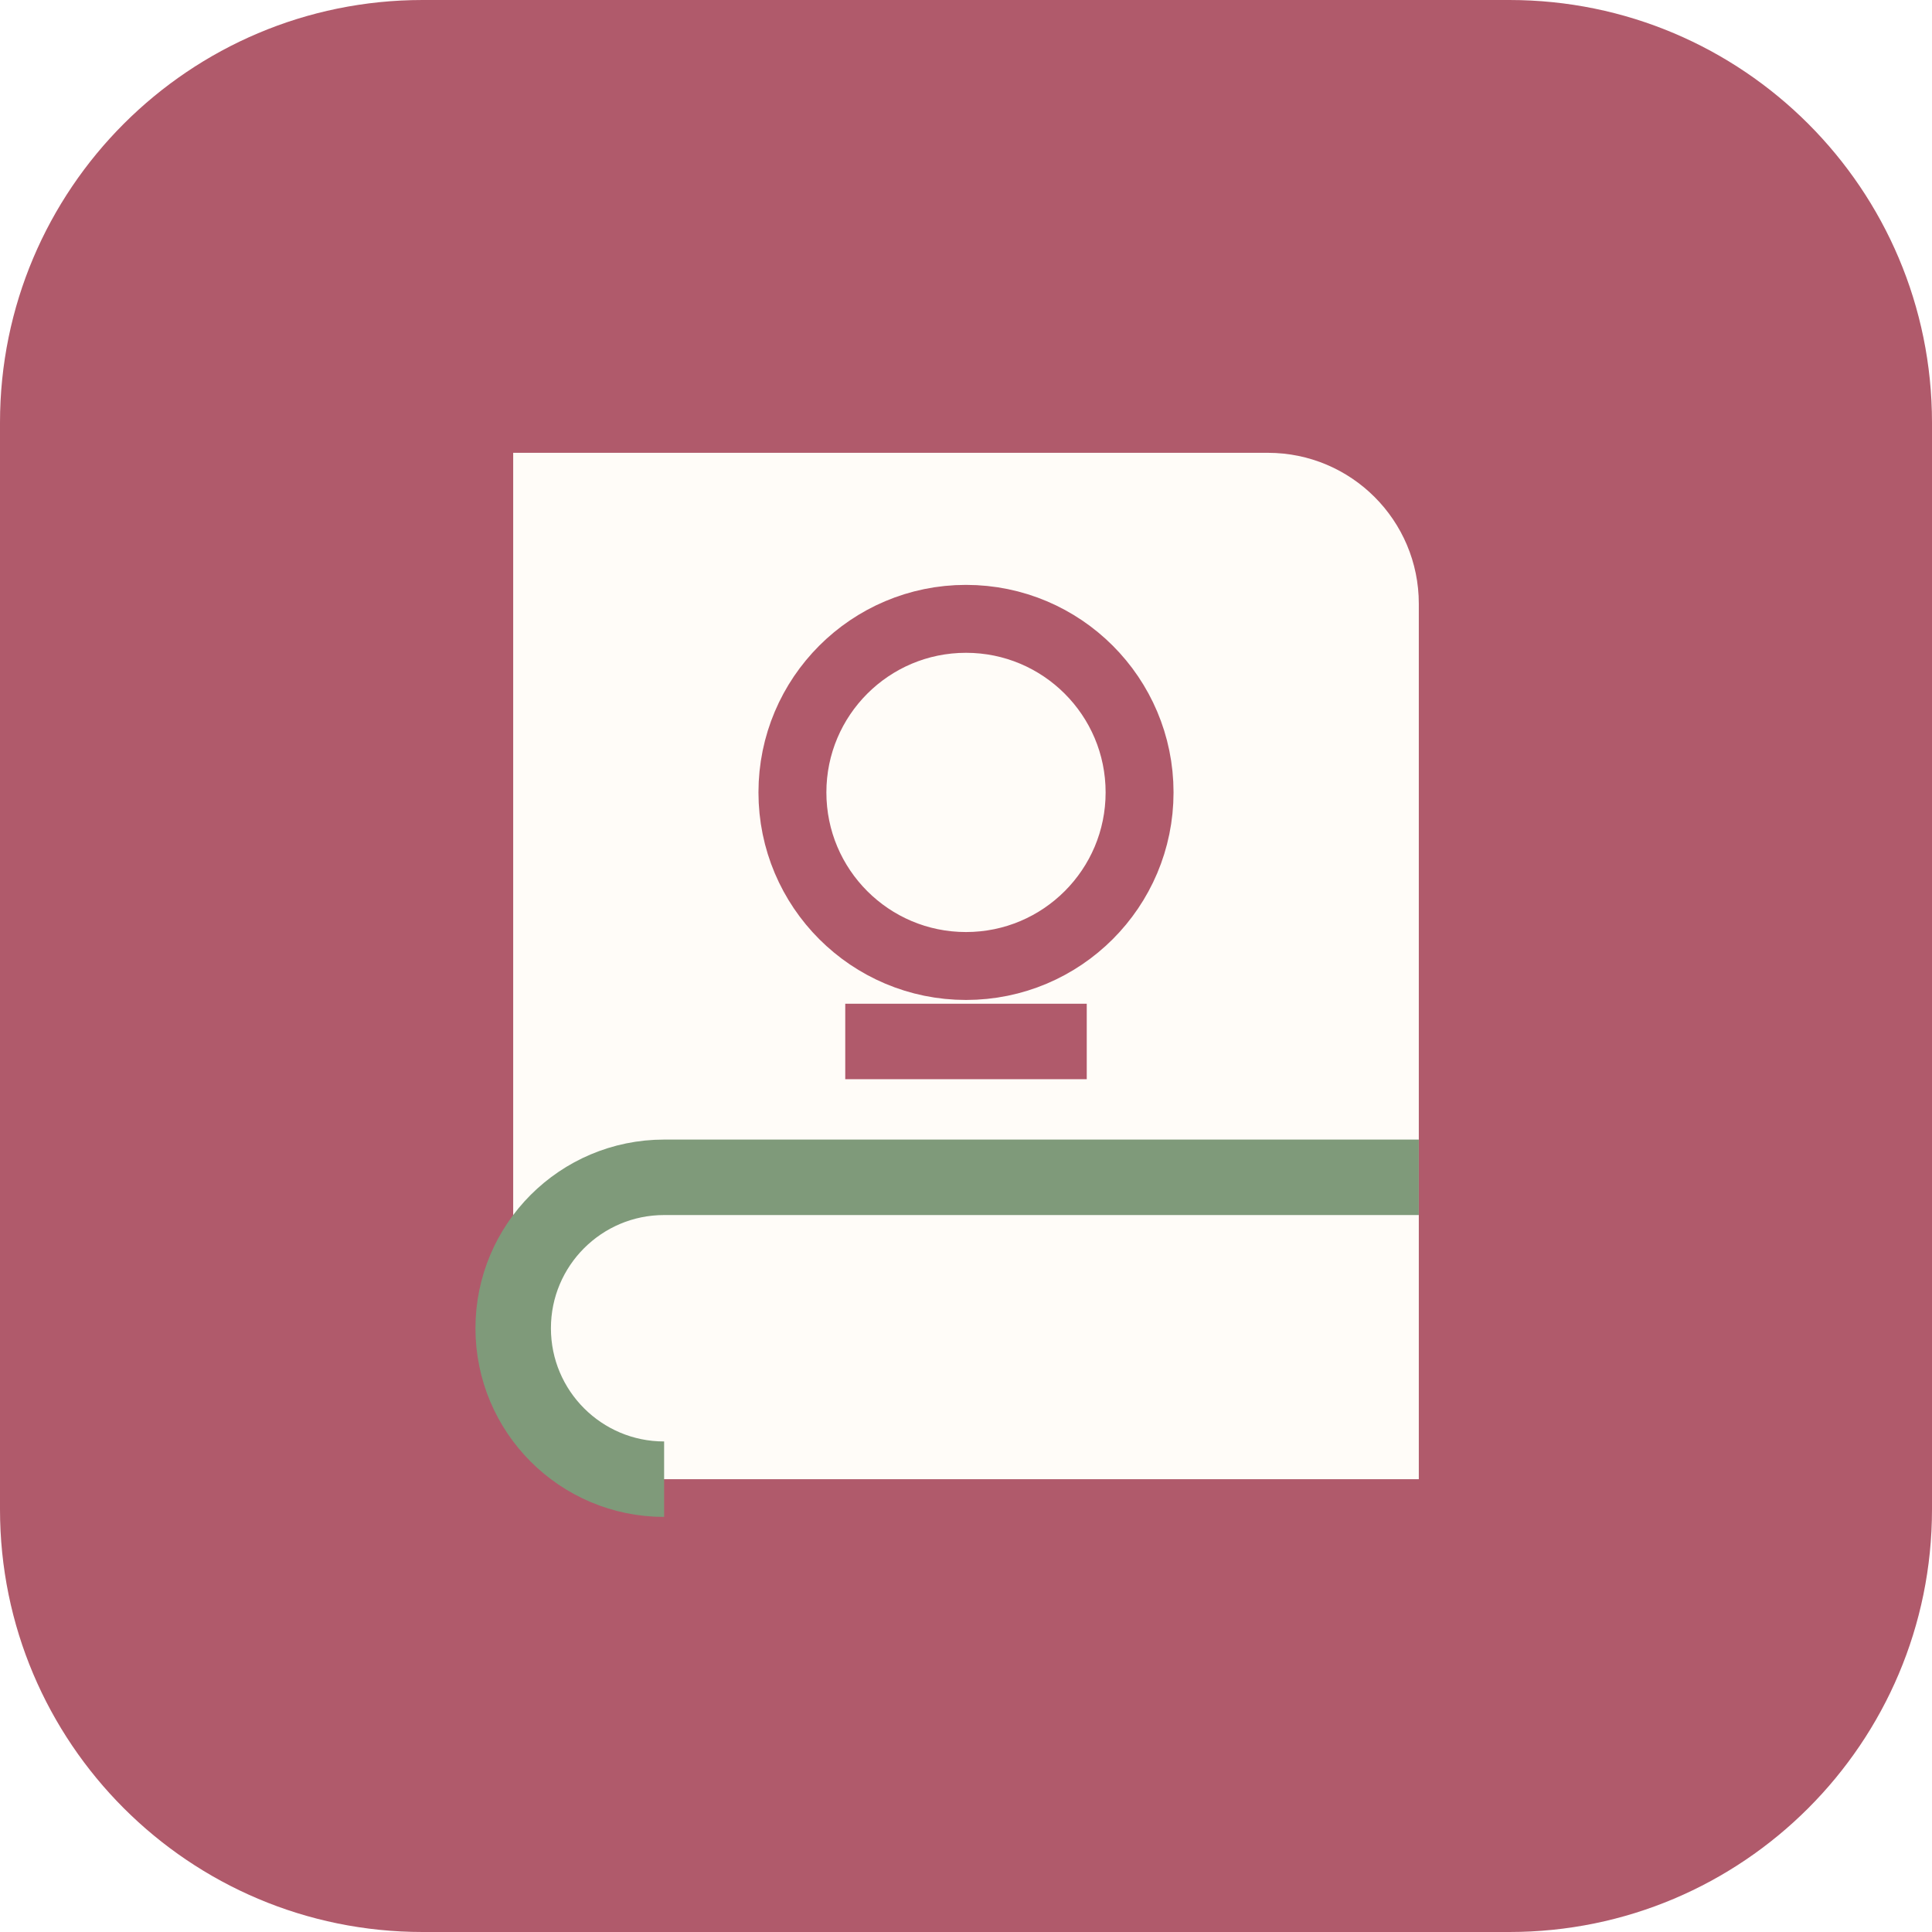
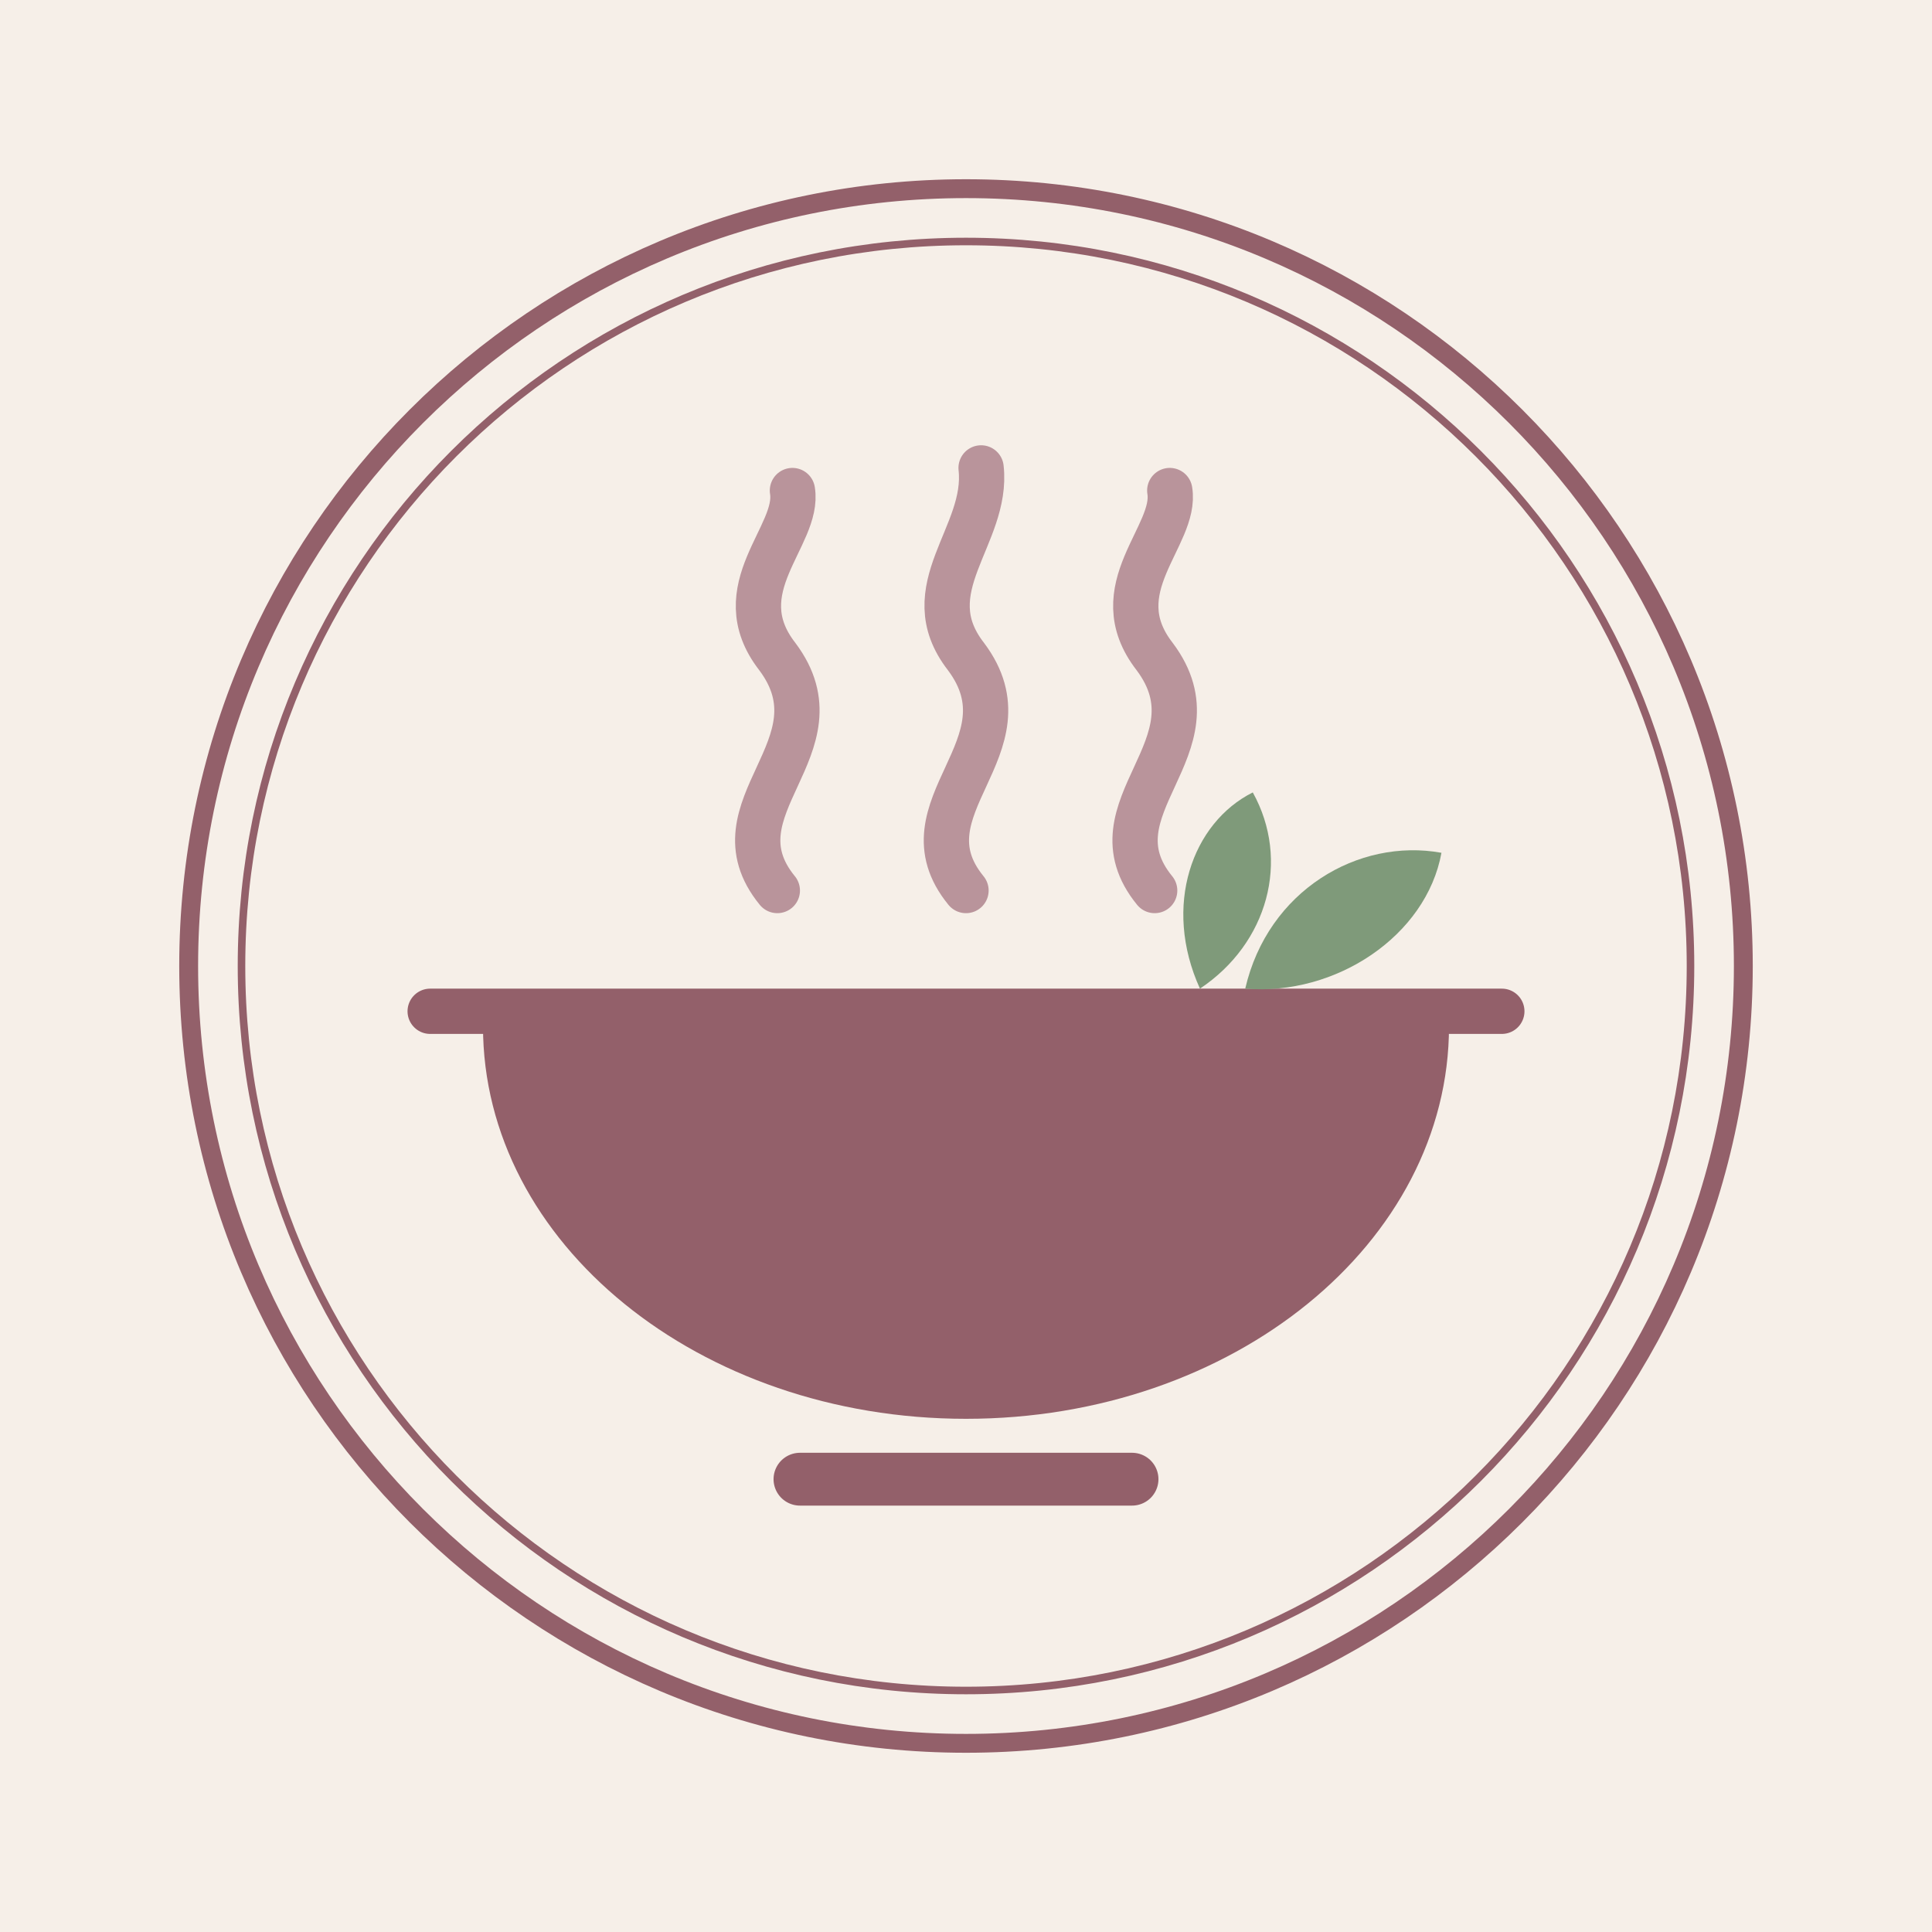
<svg xmlns="http://www.w3.org/2000/svg" viewBox="0 0 512 512">
-   <rect width="512" height="512" rx="112" fill="#b05a6b" />
-   <path d="M136 120h200a40 40 0 0 1 40 40v232H176a40 40 0 0 1-40-40z" fill="#fffcf8" />
-   <path d="M176 392a40 40 0 0 1 0-80h200" fill="none" stroke="#7f9a7a" stroke-width="20" />
-   <circle cx="256" cy="210" r="46" fill="none" stroke="#b05a6b" stroke-width="18" />
-   <path d="M224 266h64v20h-64z" fill="#b05a6b" />
+   <rect width="512" height="512" fill="#f6efe8" />
+   <circle cx="256" cy="256" r="206" fill="none" stroke="#93606a" stroke-width="5" />
+   <circle cx="256" cy="256" r="192" fill="none" stroke="#93606a" stroke-width="2" />
+   <g fill="none" stroke="#b9949b" stroke-width="12" stroke-linecap="round">
+     <path d="M206 236 c -18 -22 18 -38 0 -62 c -14 -18 6 -32 4 -44" />
+     <path d="M256 236 c -18 -22 18 -38 0 -62 c -14 -18 6 -32 4 -50" />
+     <path d="M306 236 c -18 -22 18 -38 0 -62 c -14 -18 6 -32 4 -44" />
+   </g>
+   <path d="M128 272 H384 A128 104 0 0 1 128 272 Z" fill="#93606a" />
+   <path d="M114 268 H398" stroke="#93606a" stroke-width="12" stroke-linecap="round" />
+   <path d="M212 392 H300" stroke="#93606a" stroke-width="14" stroke-linecap="round" />
+   <g fill="#7f9a7a">
+     <path d="M330 262 c 6 -26 30 -40 52 -36 c -4 22 -28 38 -52 36 z" />
+     <path d="M318 262 c -10 -22 -2 -44 14 -52 c 10 18 4 40 -14 52 z" />
+   </g>
</svg>
